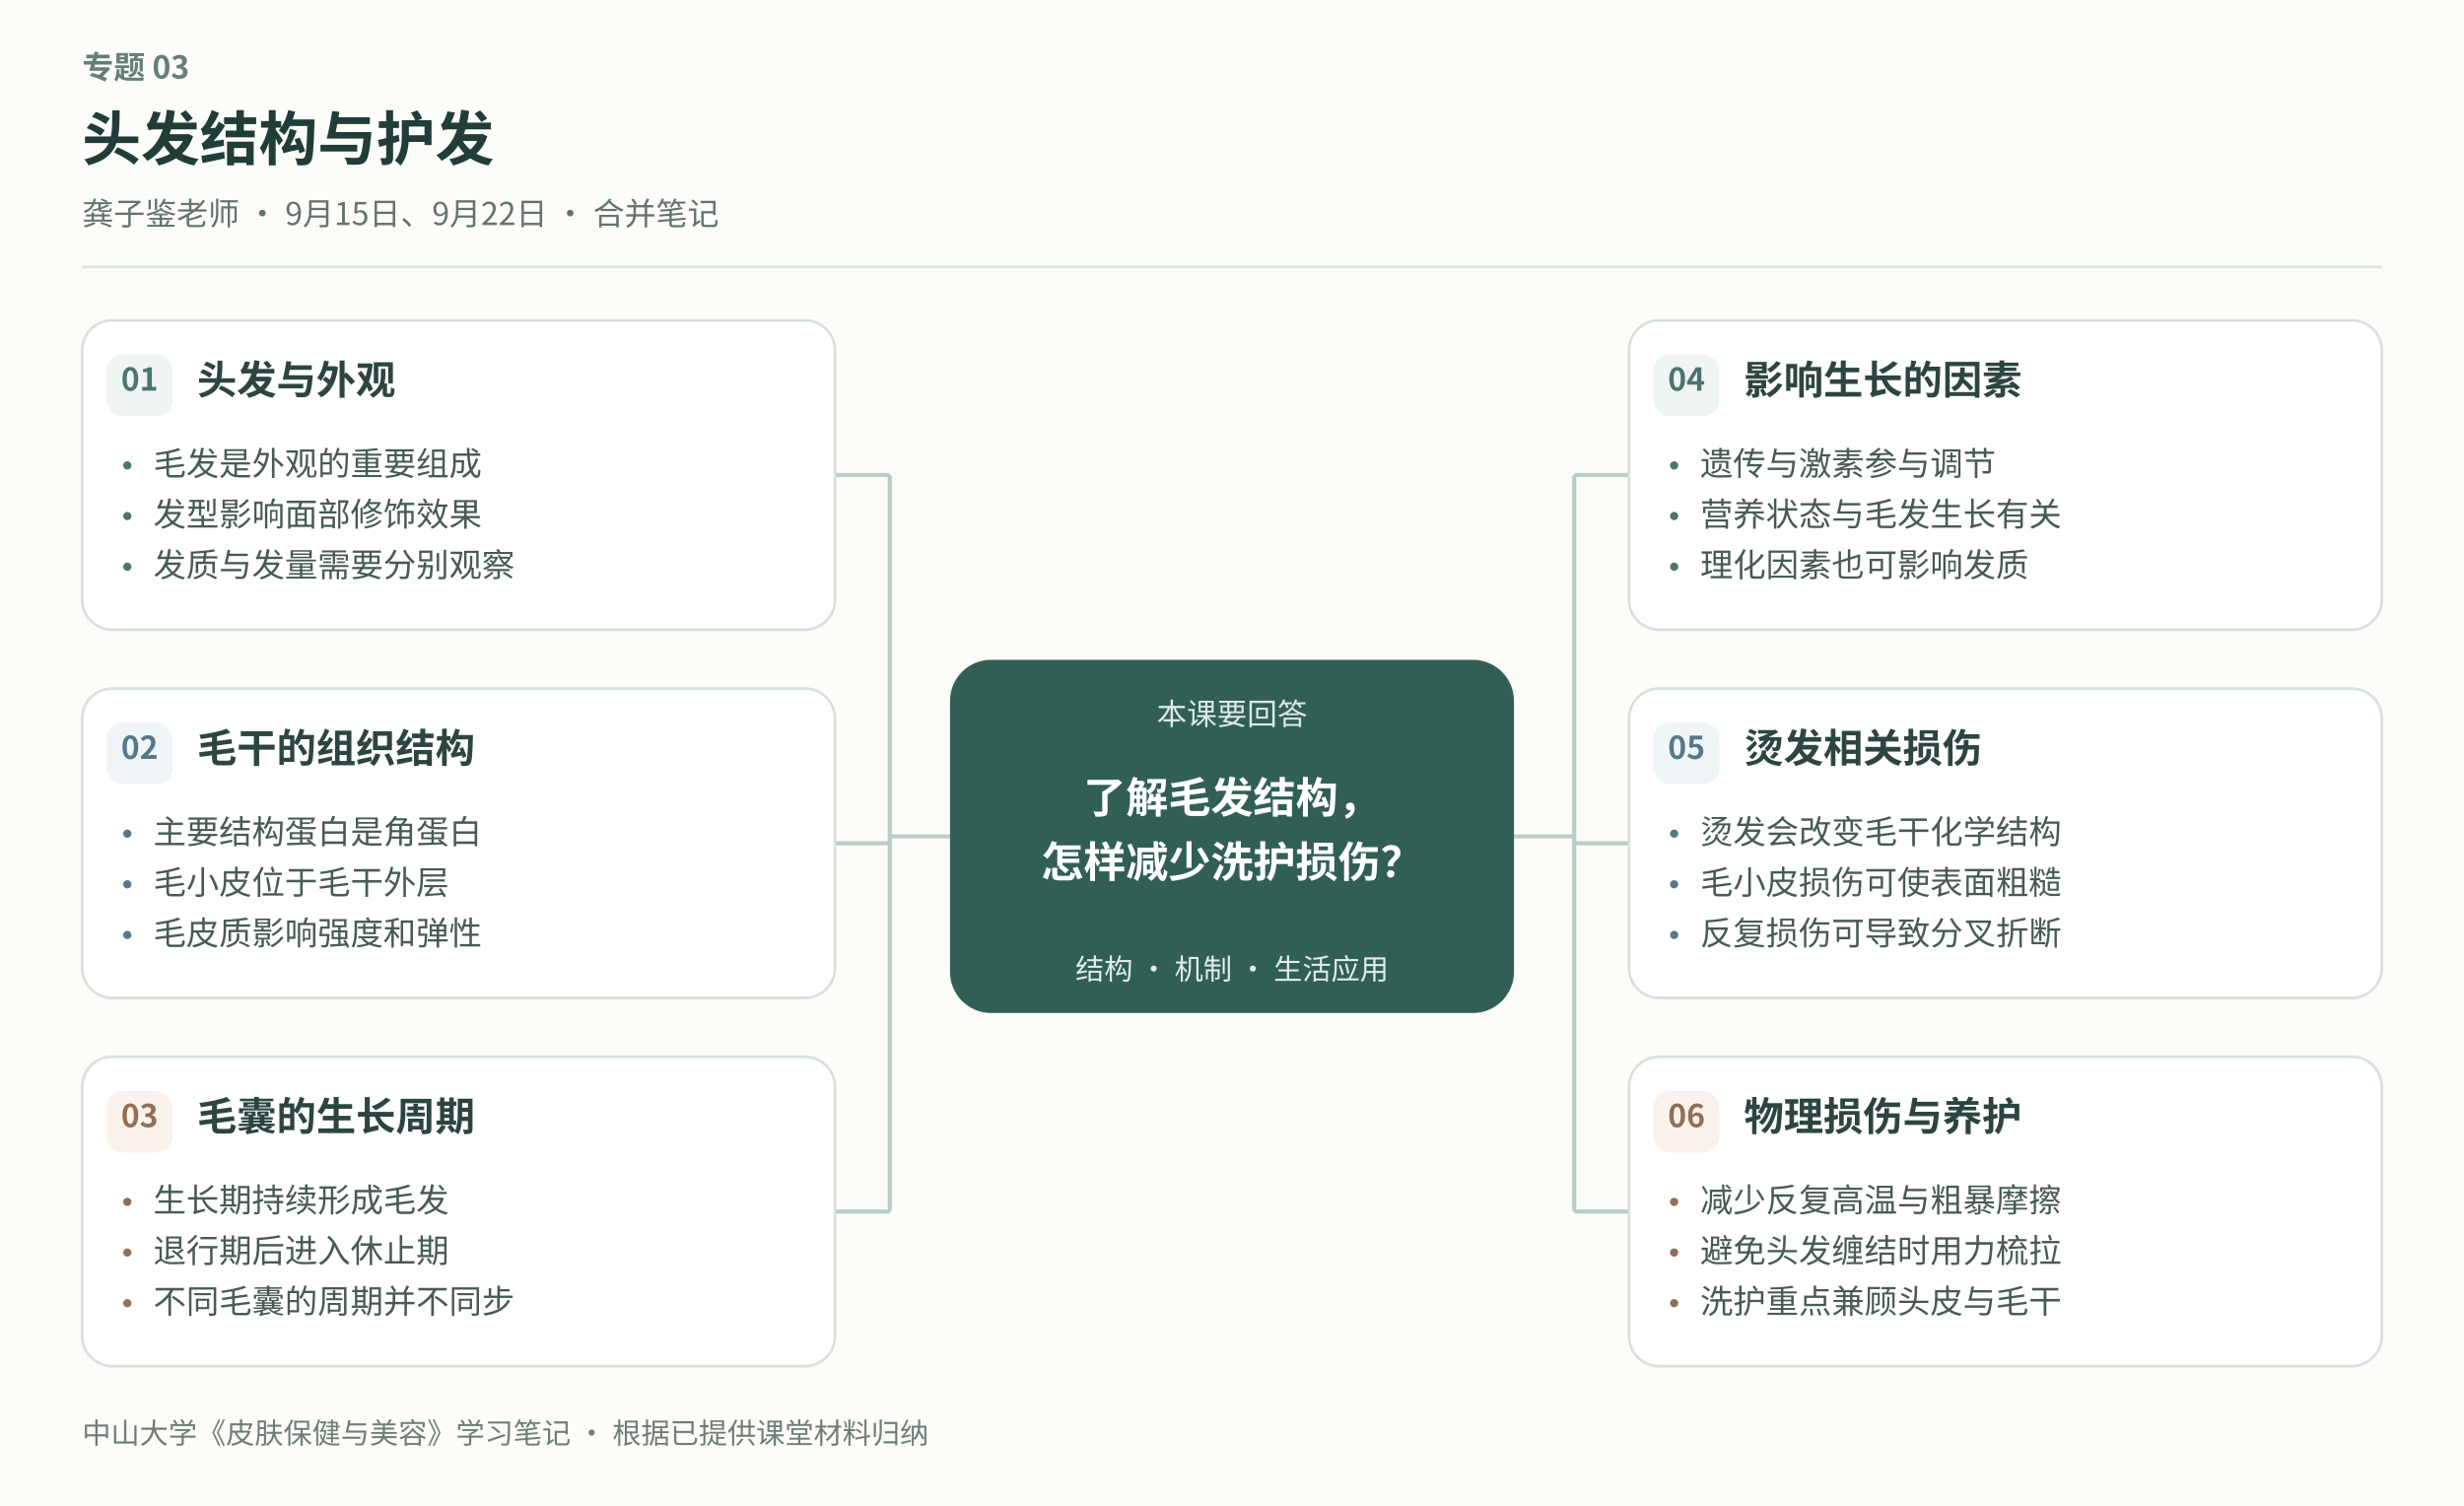
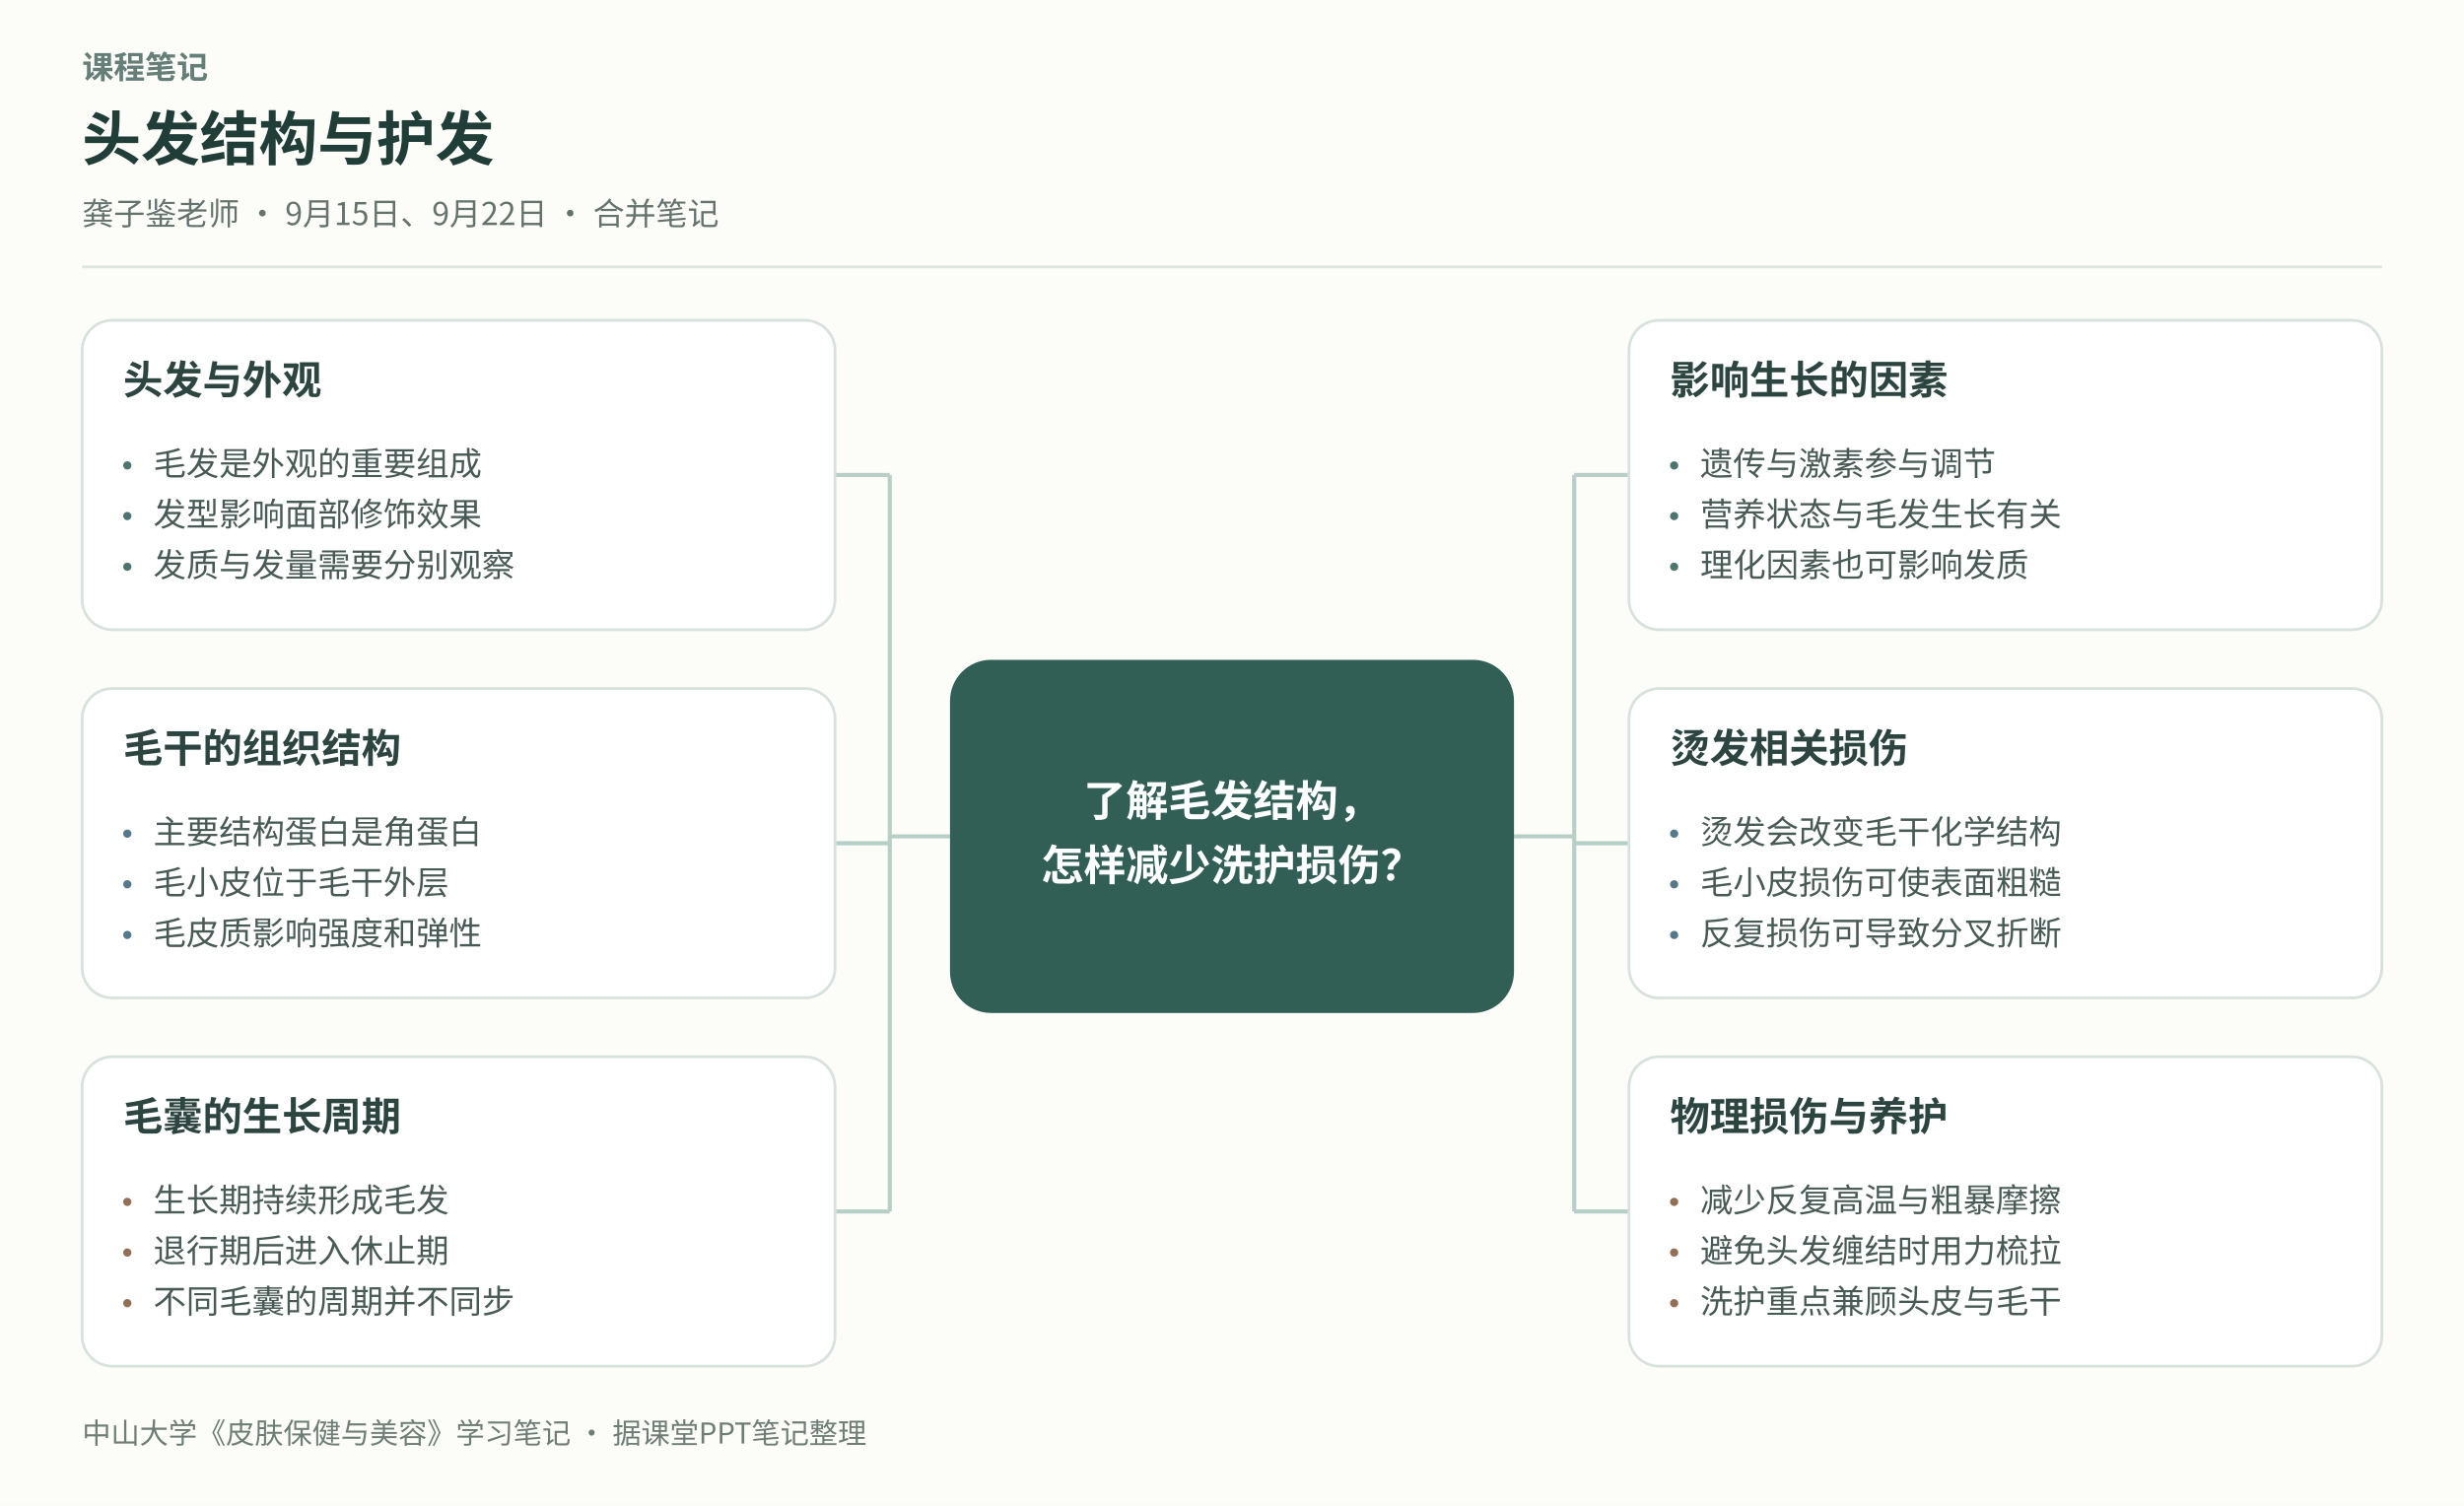
<svg xmlns="http://www.w3.org/2000/svg" width="1800px" height="1100px" viewBox="0 0 1800 1100" role="img" aria-labelledby="title desc">
  <rect width="1800" height="1100" fill="#FCFCF9" />
-   <text x="60" y="57.39" font-family="Microsoft YaHei, PingFang SC, Noto Sans CJK SC, sans-serif" font-size="23px" font-weight="700" fill="#657E78" text-anchor="start">专题 03</text>
+   <text x="60" y="57.39" font-family="Microsoft YaHei, PingFang SC, Noto Sans CJK SC, sans-serif" font-size="23px" font-weight="700" fill="#657E78" text-anchor="start">课程笔记</text>
  <text x="60" y="116.99" font-family="Microsoft YaHei, PingFang SC, Noto Sans CJK SC, sans-serif" font-size="43px" font-weight="700" fill="#203D37" text-anchor="start">头发结构与护发</text>
  <text x="60" y="164.39" font-family="Microsoft YaHei, PingFang SC, Noto Sans CJK SC, sans-serif" font-size="23px" font-weight="400" fill="#64736E" text-anchor="start">龚子鉴老师 · 9月15日、9月22日 · 合并笔记</text>
  <line x1="60" y1="195" x2="1740" y2="195" stroke="#DDE5DF" stroke-width="2" />
  <polyline points="694,611.0 650,611.0" fill="none" stroke="#B8CFC7" stroke-width="3" stroke-linejoin="round" />
  <polyline points="650,347.0 650,885.0" fill="none" stroke="#B8CFC7" stroke-width="3" stroke-linejoin="round" />
  <polyline points="650,347.0 610,347.0" fill="none" stroke="#B8CFC7" stroke-width="3" stroke-linejoin="round" />
  <polyline points="650,616.0 610,616.0" fill="none" stroke="#B8CFC7" stroke-width="3" stroke-linejoin="round" />
  <polyline points="650,885.0 610,885.0" fill="none" stroke="#B8CFC7" stroke-width="3" stroke-linejoin="round" />
  <polyline points="1106,611.0 1150,611.0" fill="none" stroke="#B8CFC7" stroke-width="3" stroke-linejoin="round" />
  <polyline points="1150,347.0 1150,885.0" fill="none" stroke="#B8CFC7" stroke-width="3" stroke-linejoin="round" />
  <polyline points="1150,347.0 1190,347.0" fill="none" stroke="#B8CFC7" stroke-width="3" stroke-linejoin="round" />
  <polyline points="1150,616.0 1190,616.0" fill="none" stroke="#B8CFC7" stroke-width="3" stroke-linejoin="round" />
  <polyline points="1150,885.0 1190,885.0" fill="none" stroke="#B8CFC7" stroke-width="3" stroke-linejoin="round" />
  <rect x="694" y="482" width="412" height="258" rx="30" fill="#315F56" />
-   <text x="900.0" y="529.46" font-family="Microsoft YaHei, PingFang SC, Noto Sans CJK SC, sans-serif" font-size="22px" font-weight="400" fill="#DCE9E4" text-anchor="middle">本课要回答</text>
-   <text x="900.0" y="593.83" font-family="Microsoft YaHei, PingFang SC, Noto Sans CJK SC, sans-serif" font-size="31px" font-weight="700" fill="#FFFFFF" text-anchor="middle">了解毛发结构，</text>
-   <text x="900.0" y="640.83" font-family="Microsoft YaHei, PingFang SC, Noto Sans CJK SC, sans-serif" font-size="31px" font-weight="700" fill="#FFFFFF" text-anchor="middle">怎样减少洗护损伤？</text>
-   <text x="900.0" y="715.53" font-family="Microsoft YaHei, PingFang SC, Noto Sans CJK SC, sans-serif" font-size="21px" font-weight="400" fill="#E1EDE8" text-anchor="middle">结构 · 机制 · 生活应用</text>
+   <text x="900.0" y="596.18" font-family="Microsoft YaHei, PingFang SC, Noto Sans CJK SC, sans-serif" font-size="31px" font-weight="700" fill="#FFFFFF" text-anchor="middle">了解毛发结构，</text>
+   <text x="900.0" y="643.18" font-family="Microsoft YaHei, PingFang SC, Noto Sans CJK SC, sans-serif" font-size="31px" font-weight="700" fill="#FFFFFF" text-anchor="middle">怎样减少洗护损伤？</text>
  <g id="branch-1">
    <rect x="60" y="234" width="550" height="226" rx="22" fill="#FFFFFF" stroke="#D8E2DD" stroke-width="2" />
-     <rect x="78" y="259" width="48" height="45" rx="12" fill="#EFF5F2" />
-     <text x="102" y="285.39" font-family="Microsoft YaHei, PingFang SC, Noto Sans CJK SC, sans-serif" font-size="23px" font-weight="700" fill="#4B756E" text-anchor="middle">01</text>
-     <text x="144" y="287.97" font-family="Microsoft YaHei, PingFang SC, Noto Sans CJK SC, sans-serif" font-size="29px" font-weight="700" fill="#2D4540" text-anchor="start">头发与外观</text>
+     <text x="90" y="287.97" font-family="Microsoft YaHei, PingFang SC, Noto Sans CJK SC, sans-serif" font-size="29px" font-weight="700" fill="#2D4540" text-anchor="start">头发与外观</text>
    <circle cx="93" cy="340" r="3" fill="#4B756E" />
    <text x="112" y="347.32" font-family="Microsoft YaHei, PingFang SC, Noto Sans CJK SC, sans-serif" font-size="24px" font-weight="400" fill="#485A55" text-anchor="start">毛发是外观的重要组成</text>
    <circle cx="93" cy="377" r="3" fill="#4B756E" />
    <text x="112" y="384.32" font-family="Microsoft YaHei, PingFang SC, Noto Sans CJK SC, sans-serif" font-size="24px" font-weight="400" fill="#485A55" text-anchor="start">发型影响面部修饰效果</text>
    <circle cx="93" cy="414" r="3" fill="#4B756E" />
    <text x="112" y="421.32" font-family="Microsoft YaHei, PingFang SC, Noto Sans CJK SC, sans-serif" font-size="24px" font-weight="400" fill="#485A55" text-anchor="start">发质与发量需要分别观察</text>
  </g>
  <g id="branch-2">
    <rect x="60" y="503" width="550" height="226" rx="22" fill="#FFFFFF" stroke="#D8E2DD" stroke-width="2" />
-     <rect x="78" y="528" width="48" height="45" rx="12" fill="#F0F5F7" />
-     <text x="102" y="554.39" font-family="Microsoft YaHei, PingFang SC, Noto Sans CJK SC, sans-serif" font-size="23px" font-weight="700" fill="#55798A" text-anchor="middle">02</text>
-     <text x="144" y="556.97" font-family="Microsoft YaHei, PingFang SC, Noto Sans CJK SC, sans-serif" font-size="29px" font-weight="700" fill="#2D4540" text-anchor="start">毛干的组织结构</text>
+     <text x="90" y="556.97" font-family="Microsoft YaHei, PingFang SC, Noto Sans CJK SC, sans-serif" font-size="29px" font-weight="700" fill="#2D4540" text-anchor="start">毛干的组织结构</text>
    <circle cx="93" cy="609" r="3" fill="#55798A" />
    <text x="112" y="616.32" font-family="Microsoft YaHei, PingFang SC, Noto Sans CJK SC, sans-serif" font-size="24px" font-weight="400" fill="#485A55" text-anchor="start">主要结构蛋白是角蛋白</text>
    <circle cx="93" cy="646" r="3" fill="#55798A" />
    <text x="112" y="653.32" font-family="Microsoft YaHei, PingFang SC, Noto Sans CJK SC, sans-serif" font-size="24px" font-weight="400" fill="#485A55" text-anchor="start">毛小皮位于毛干外层</text>
    <circle cx="93" cy="683" r="3" fill="#55798A" />
    <text x="112" y="690.32" font-family="Microsoft YaHei, PingFang SC, Noto Sans CJK SC, sans-serif" font-size="24px" font-weight="400" fill="#485A55" text-anchor="start">毛皮质影响强度和弹性</text>
  </g>
  <g id="branch-3">
    <rect x="60" y="772" width="550" height="226" rx="22" fill="#FFFFFF" stroke="#D8E2DD" stroke-width="2" />
-     <rect x="78" y="797" width="48" height="45" rx="12" fill="#FAF3EC" />
-     <text x="102" y="823.39" font-family="Microsoft YaHei, PingFang SC, Noto Sans CJK SC, sans-serif" font-size="23px" font-weight="700" fill="#936F56" text-anchor="middle">03</text>
-     <text x="144" y="825.97" font-family="Microsoft YaHei, PingFang SC, Noto Sans CJK SC, sans-serif" font-size="29px" font-weight="700" fill="#2D4540" text-anchor="start">毛囊的生长周期</text>
+     <text x="90" y="825.97" font-family="Microsoft YaHei, PingFang SC, Noto Sans CJK SC, sans-serif" font-size="29px" font-weight="700" fill="#2D4540" text-anchor="start">毛囊的生长周期</text>
    <circle cx="93" cy="878" r="3" fill="#936F56" />
    <text x="112" y="885.32" font-family="Microsoft YaHei, PingFang SC, Noto Sans CJK SC, sans-serif" font-size="24px" font-weight="400" fill="#485A55" text-anchor="start">生长期持续形成毛发</text>
    <circle cx="93" cy="915" r="3" fill="#936F56" />
    <text x="112" y="922.32" font-family="Microsoft YaHei, PingFang SC, Noto Sans CJK SC, sans-serif" font-size="24px" font-weight="400" fill="#485A55" text-anchor="start">退行期后进入休止期</text>
    <circle cx="93" cy="952" r="3" fill="#936F56" />
    <text x="112" y="959.32" font-family="Microsoft YaHei, PingFang SC, Noto Sans CJK SC, sans-serif" font-size="24px" font-weight="400" fill="#485A55" text-anchor="start">不同毛囊的周期并不同步</text>
  </g>
  <g id="branch-4">
    <rect x="1190" y="234" width="550" height="226" rx="22" fill="#FFFFFF" stroke="#D8E2DD" stroke-width="2" />
-     <rect x="1208" y="259" width="48" height="45" rx="12" fill="#EFF5F2" />
-     <text x="1232" y="285.39" font-family="Microsoft YaHei, PingFang SC, Noto Sans CJK SC, sans-serif" font-size="23px" font-weight="700" fill="#4B756E" text-anchor="middle">04</text>
-     <text x="1274" y="287.97" font-family="Microsoft YaHei, PingFang SC, Noto Sans CJK SC, sans-serif" font-size="29px" font-weight="700" fill="#2D4540" text-anchor="start">影响生长的因素</text>
+     <text x="1220" y="287.97" font-family="Microsoft YaHei, PingFang SC, Noto Sans CJK SC, sans-serif" font-size="29px" font-weight="700" fill="#2D4540" text-anchor="start">影响生长的因素</text>
    <circle cx="1223" cy="340" r="3" fill="#4B756E" />
    <text x="1242" y="347.32" font-family="Microsoft YaHei, PingFang SC, Noto Sans CJK SC, sans-serif" font-size="24px" font-weight="400" fill="#485A55" text-anchor="start">遗传与激素参与调节</text>
    <circle cx="1223" cy="377" r="3" fill="#4B756E" />
    <text x="1242" y="384.32" font-family="Microsoft YaHei, PingFang SC, Noto Sans CJK SC, sans-serif" font-size="24px" font-weight="400" fill="#485A55" text-anchor="start">营养状态与毛发生长有关</text>
    <circle cx="1223" cy="414" r="3" fill="#4B756E" />
    <text x="1242" y="421.32" font-family="Microsoft YaHei, PingFang SC, Noto Sans CJK SC, sans-serif" font-size="24px" font-weight="400" fill="#485A55" text-anchor="start">理化因素也可影响发质</text>
  </g>
  <g id="branch-5">
    <rect x="1190" y="503" width="550" height="226" rx="22" fill="#FFFFFF" stroke="#D8E2DD" stroke-width="2" />
-     <rect x="1208" y="528" width="48" height="45" rx="12" fill="#F0F5F7" />
-     <text x="1232" y="554.39" font-family="Microsoft YaHei, PingFang SC, Noto Sans CJK SC, sans-serif" font-size="23px" font-weight="700" fill="#55798A" text-anchor="middle">05</text>
-     <text x="1274" y="556.97" font-family="Microsoft YaHei, PingFang SC, Noto Sans CJK SC, sans-serif" font-size="29px" font-weight="700" fill="#2D4540" text-anchor="start">烫发相关损伤</text>
+     <text x="1220" y="556.97" font-family="Microsoft YaHei, PingFang SC, Noto Sans CJK SC, sans-serif" font-size="29px" font-weight="700" fill="#2D4540" text-anchor="start">烫发相关损伤</text>
    <circle cx="1223" cy="609" r="3" fill="#55798A" />
    <text x="1242" y="616.32" font-family="Microsoft YaHei, PingFang SC, Noto Sans CJK SC, sans-serif" font-size="24px" font-weight="400" fill="#485A55" text-anchor="start">烫发会改变毛干化学结构</text>
    <circle cx="1223" cy="646" r="3" fill="#55798A" />
    <text x="1242" y="653.32" font-family="Microsoft YaHei, PingFang SC, Noto Sans CJK SC, sans-serif" font-size="24px" font-weight="400" fill="#485A55" text-anchor="start">毛小皮损伤可使表面粗糙</text>
    <circle cx="1223" cy="683" r="3" fill="#55798A" />
    <text x="1242" y="690.32" font-family="Microsoft YaHei, PingFang SC, Noto Sans CJK SC, sans-serif" font-size="24px" font-weight="400" fill="#485A55" text-anchor="start">反复损伤可导致分叉折断</text>
  </g>
  <g id="branch-6">
    <rect x="1190" y="772" width="550" height="226" rx="22" fill="#FFFFFF" stroke="#D8E2DD" stroke-width="2" />
-     <rect x="1208" y="797" width="48" height="45" rx="12" fill="#FAF3EC" />
-     <text x="1232" y="823.39" font-family="Microsoft YaHei, PingFang SC, Noto Sans CJK SC, sans-serif" font-size="23px" font-weight="700" fill="#936F56" text-anchor="middle">06</text>
-     <text x="1274" y="825.97" font-family="Microsoft YaHei, PingFang SC, Noto Sans CJK SC, sans-serif" font-size="29px" font-weight="700" fill="#2D4540" text-anchor="start">物理损伤与养护</text>
+     <text x="1220" y="825.97" font-family="Microsoft YaHei, PingFang SC, Noto Sans CJK SC, sans-serif" font-size="29px" font-weight="700" fill="#2D4540" text-anchor="start">物理损伤与养护</text>
    <circle cx="1223" cy="878" r="3" fill="#936F56" />
    <text x="1242" y="885.32" font-family="Microsoft YaHei, PingFang SC, Noto Sans CJK SC, sans-serif" font-size="24px" font-weight="400" fill="#485A55" text-anchor="start">减少反复高温与粗暴摩擦</text>
    <circle cx="1223" cy="915" r="3" fill="#936F56" />
    <text x="1242" y="922.32" font-family="Microsoft YaHei, PingFang SC, Noto Sans CJK SC, sans-serif" font-size="24px" font-weight="400" fill="#485A55" text-anchor="start">避免头发缠结时用力梳拉</text>
    <circle cx="1223" cy="952" r="3" fill="#936F56" />
    <text x="1242" y="959.32" font-family="Microsoft YaHei, PingFang SC, Noto Sans CJK SC, sans-serif" font-size="24px" font-weight="400" fill="#485A55" text-anchor="start">洗护重点兼顾头皮与毛干</text>
  </g>
-   <text x="60" y="1054.53" font-family="Microsoft YaHei, PingFang SC, Noto Sans CJK SC, sans-serif" font-size="21px" font-weight="400" fill="#6E7E77" text-anchor="start">中山大学《皮肤保健与美容》学习笔记 · 根据已提供课堂材料归纳</text>
+   <text x="60" y="1054.53" font-family="Microsoft YaHei, PingFang SC, Noto Sans CJK SC, sans-serif" font-size="21px" font-weight="400" fill="#6E7E77" text-anchor="start">中山大学《皮肤保健与美容》学习笔记 · 据课堂PPT笔记整理</text>
</svg>
